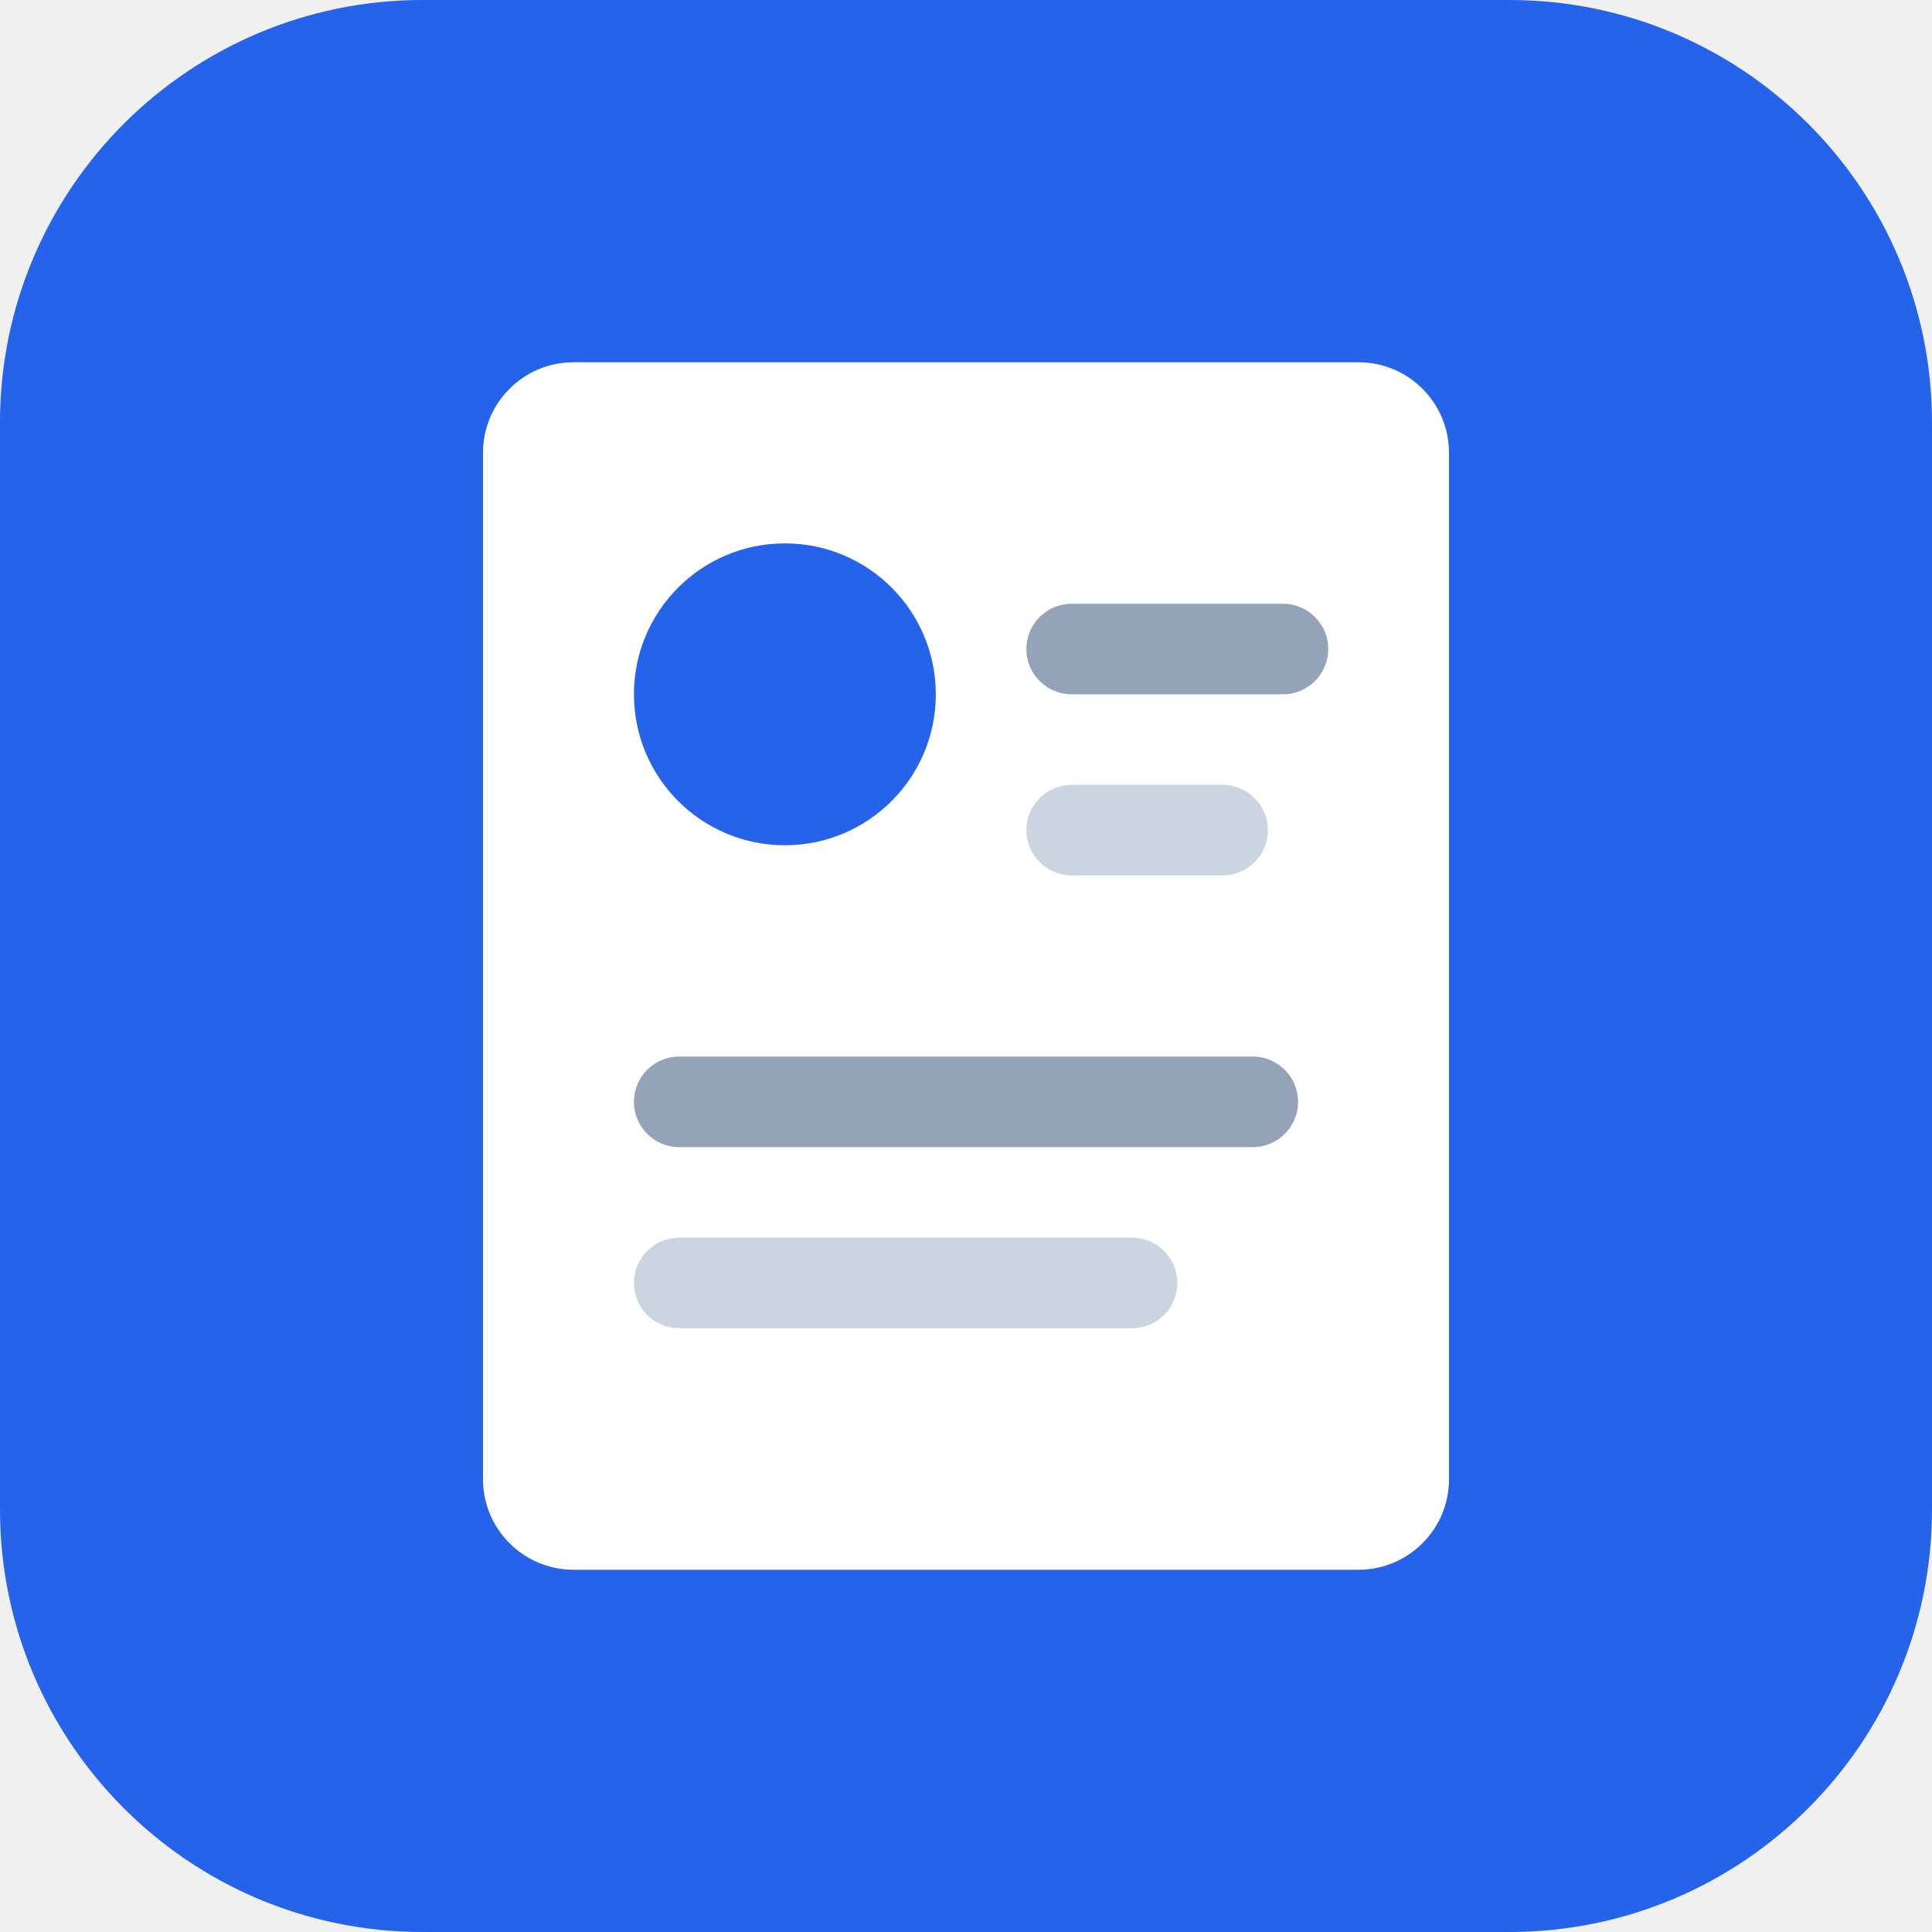
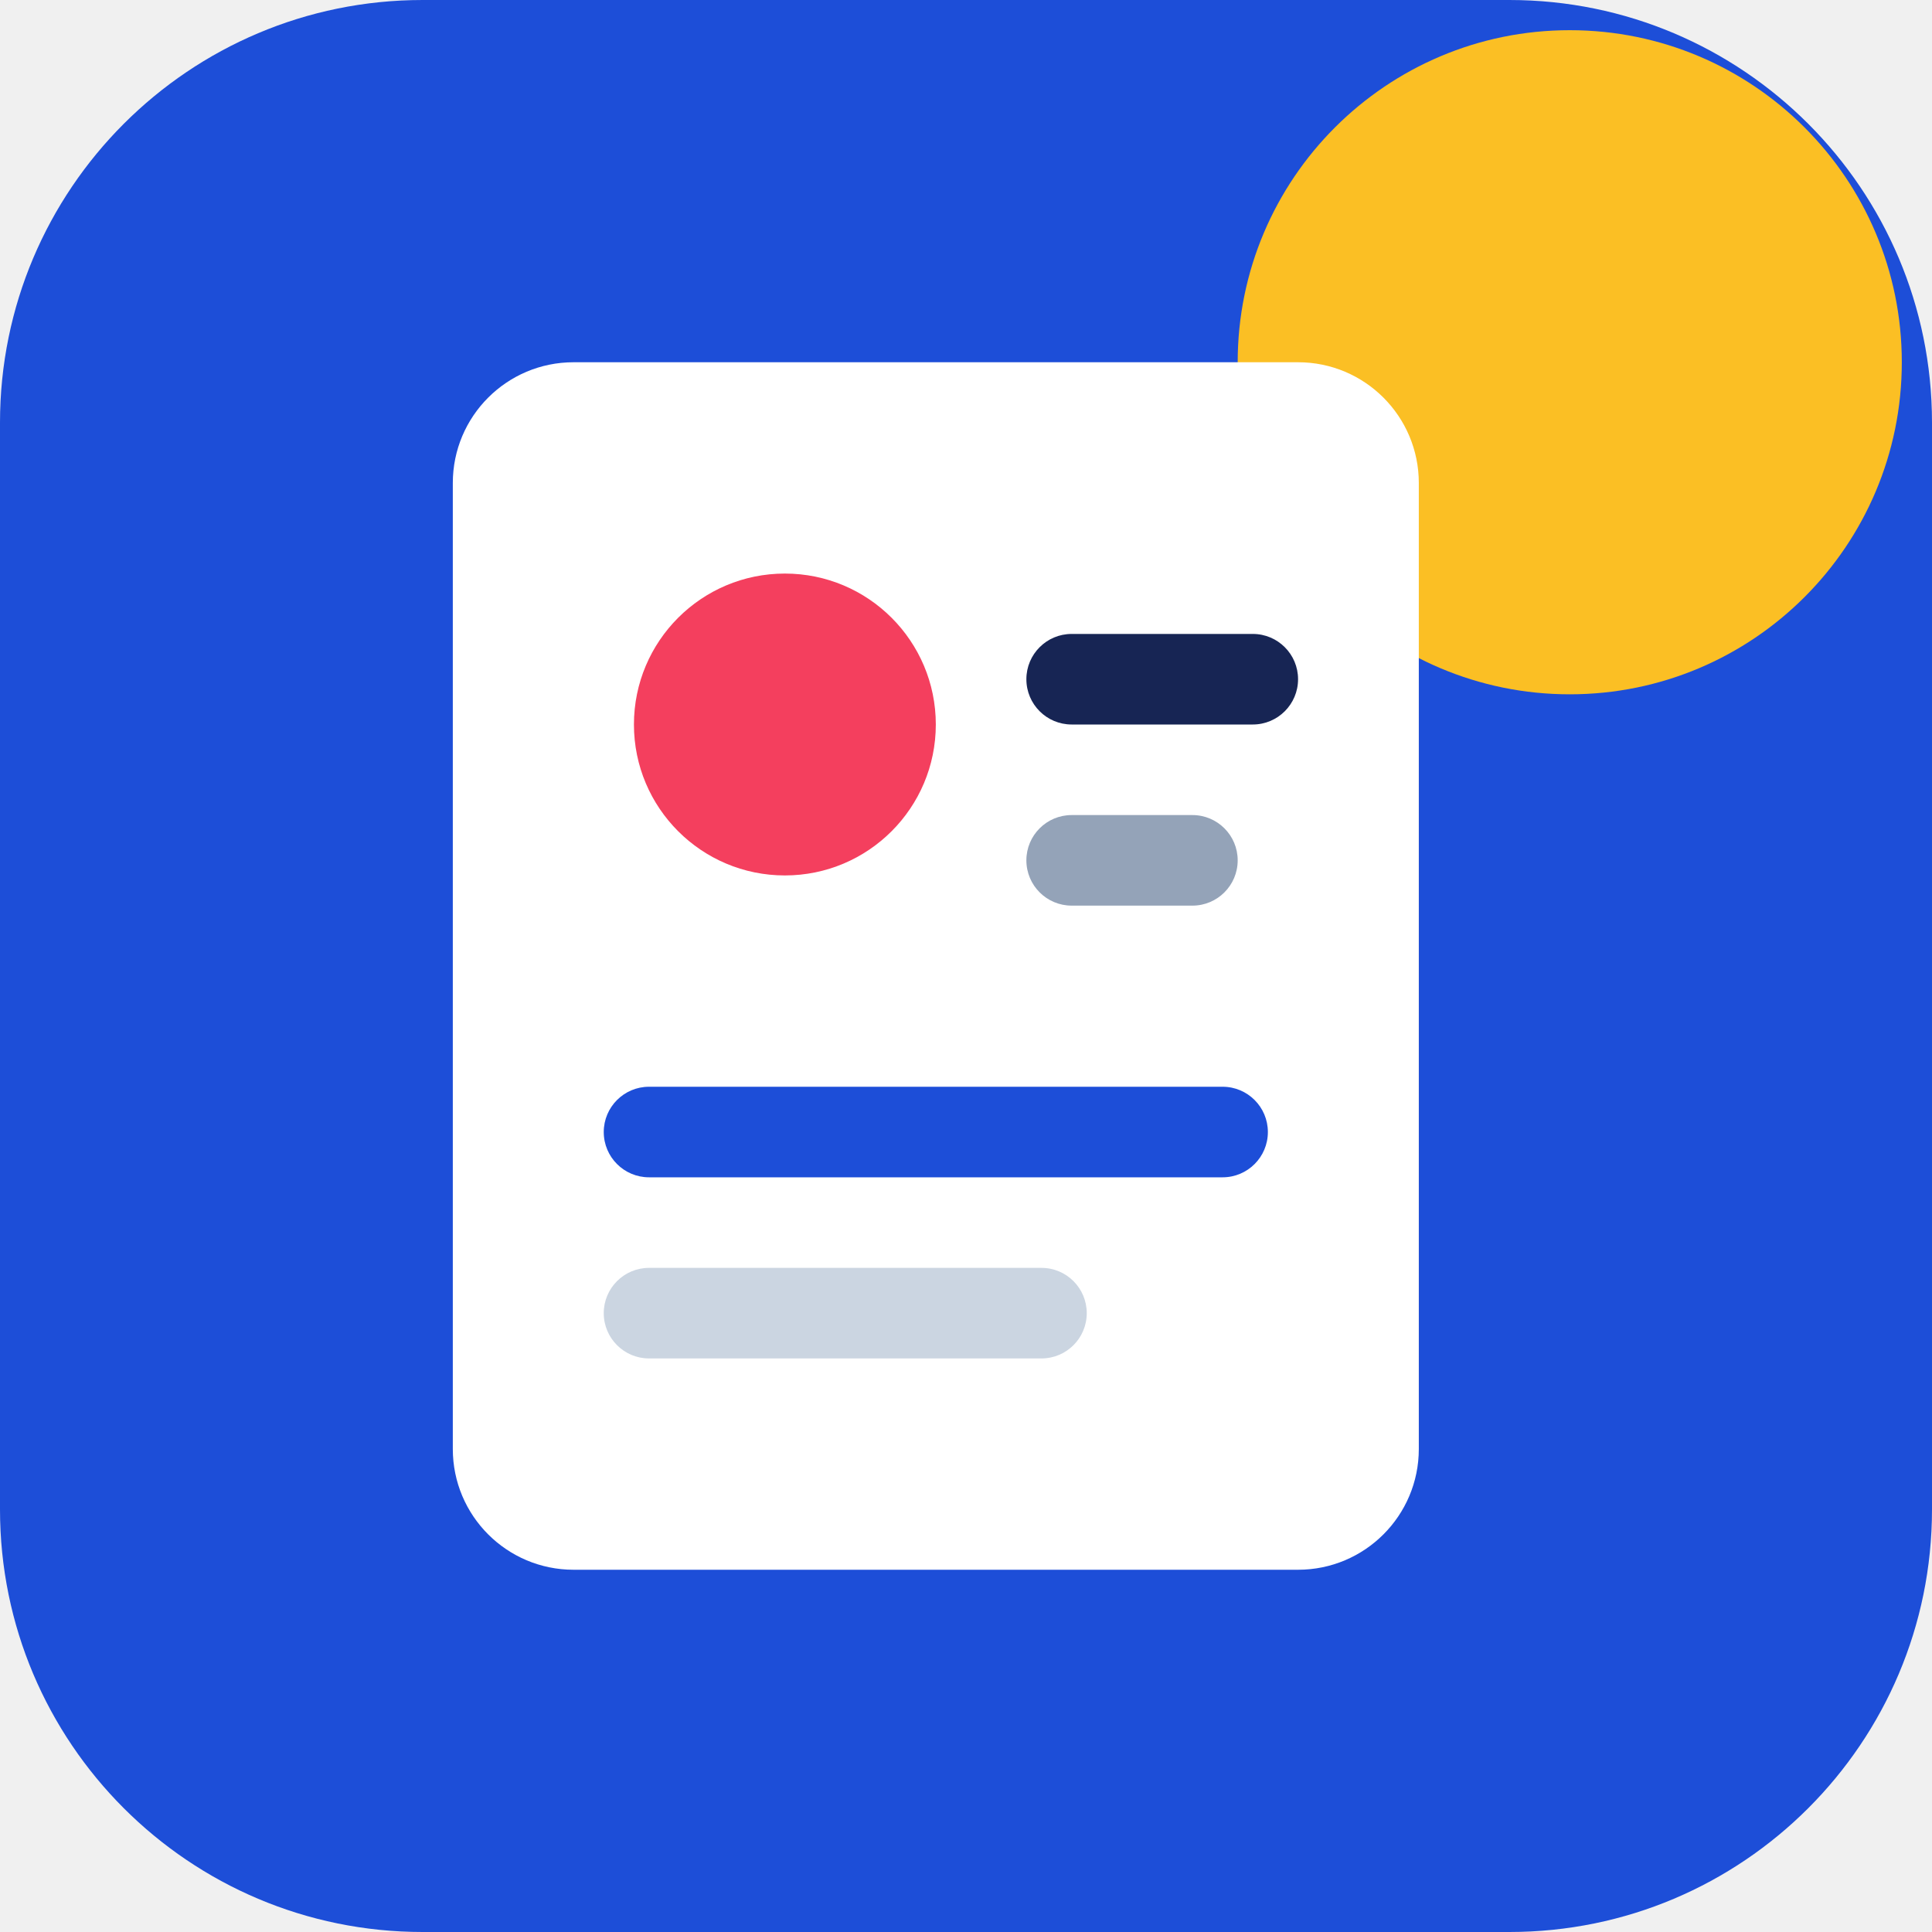
<svg xmlns="http://www.w3.org/2000/svg" viewBox="0 0 64 64">
-   <rect width="64" height="64" rx="14" fill="#2563eb" />
-   <rect x="16" y="12" width="32" height="40" rx="3" fill="#ffffff" />
-   <circle cx="26" cy="23" r="5" fill="#2563eb" />
-   <rect x="34" y="20" width="10" height="3" rx="1.5" fill="#94a3b8" />
-   <rect x="34" y="26" width="8" height="3" rx="1.5" fill="#cbd5e1" />
-   <rect x="21" y="35" width="22" height="3" rx="1.5" fill="#94a3b8" />
-   <rect x="21" y="41" width="18" height="3" rx="1.5" fill="#cbd5e1" />
+   <rect width="64" height="64" rx="14" fill="#1d4ed8" />
+   <circle cx="52" cy="12" r="11" fill="#fbbf24" />
+   <rect x="15" y="12" width="32" height="40" rx="4" fill="#ffffff" />
+   <circle cx="26" cy="24" r="5" fill="#f43f5e" />
+   <rect x="34" y="21" width="9" height="3" rx="1.5" fill="#172554" />
+   <rect x="34" y="27" width="7" height="3" rx="1.5" fill="#94a3b8" />
+   <rect x="20" y="36" width="22" height="3" rx="1.5" fill="#1d4ed8" />
+   <rect x="20" y="42" width="16" height="3" rx="1.5" fill="#cbd5e1" />
</svg>
